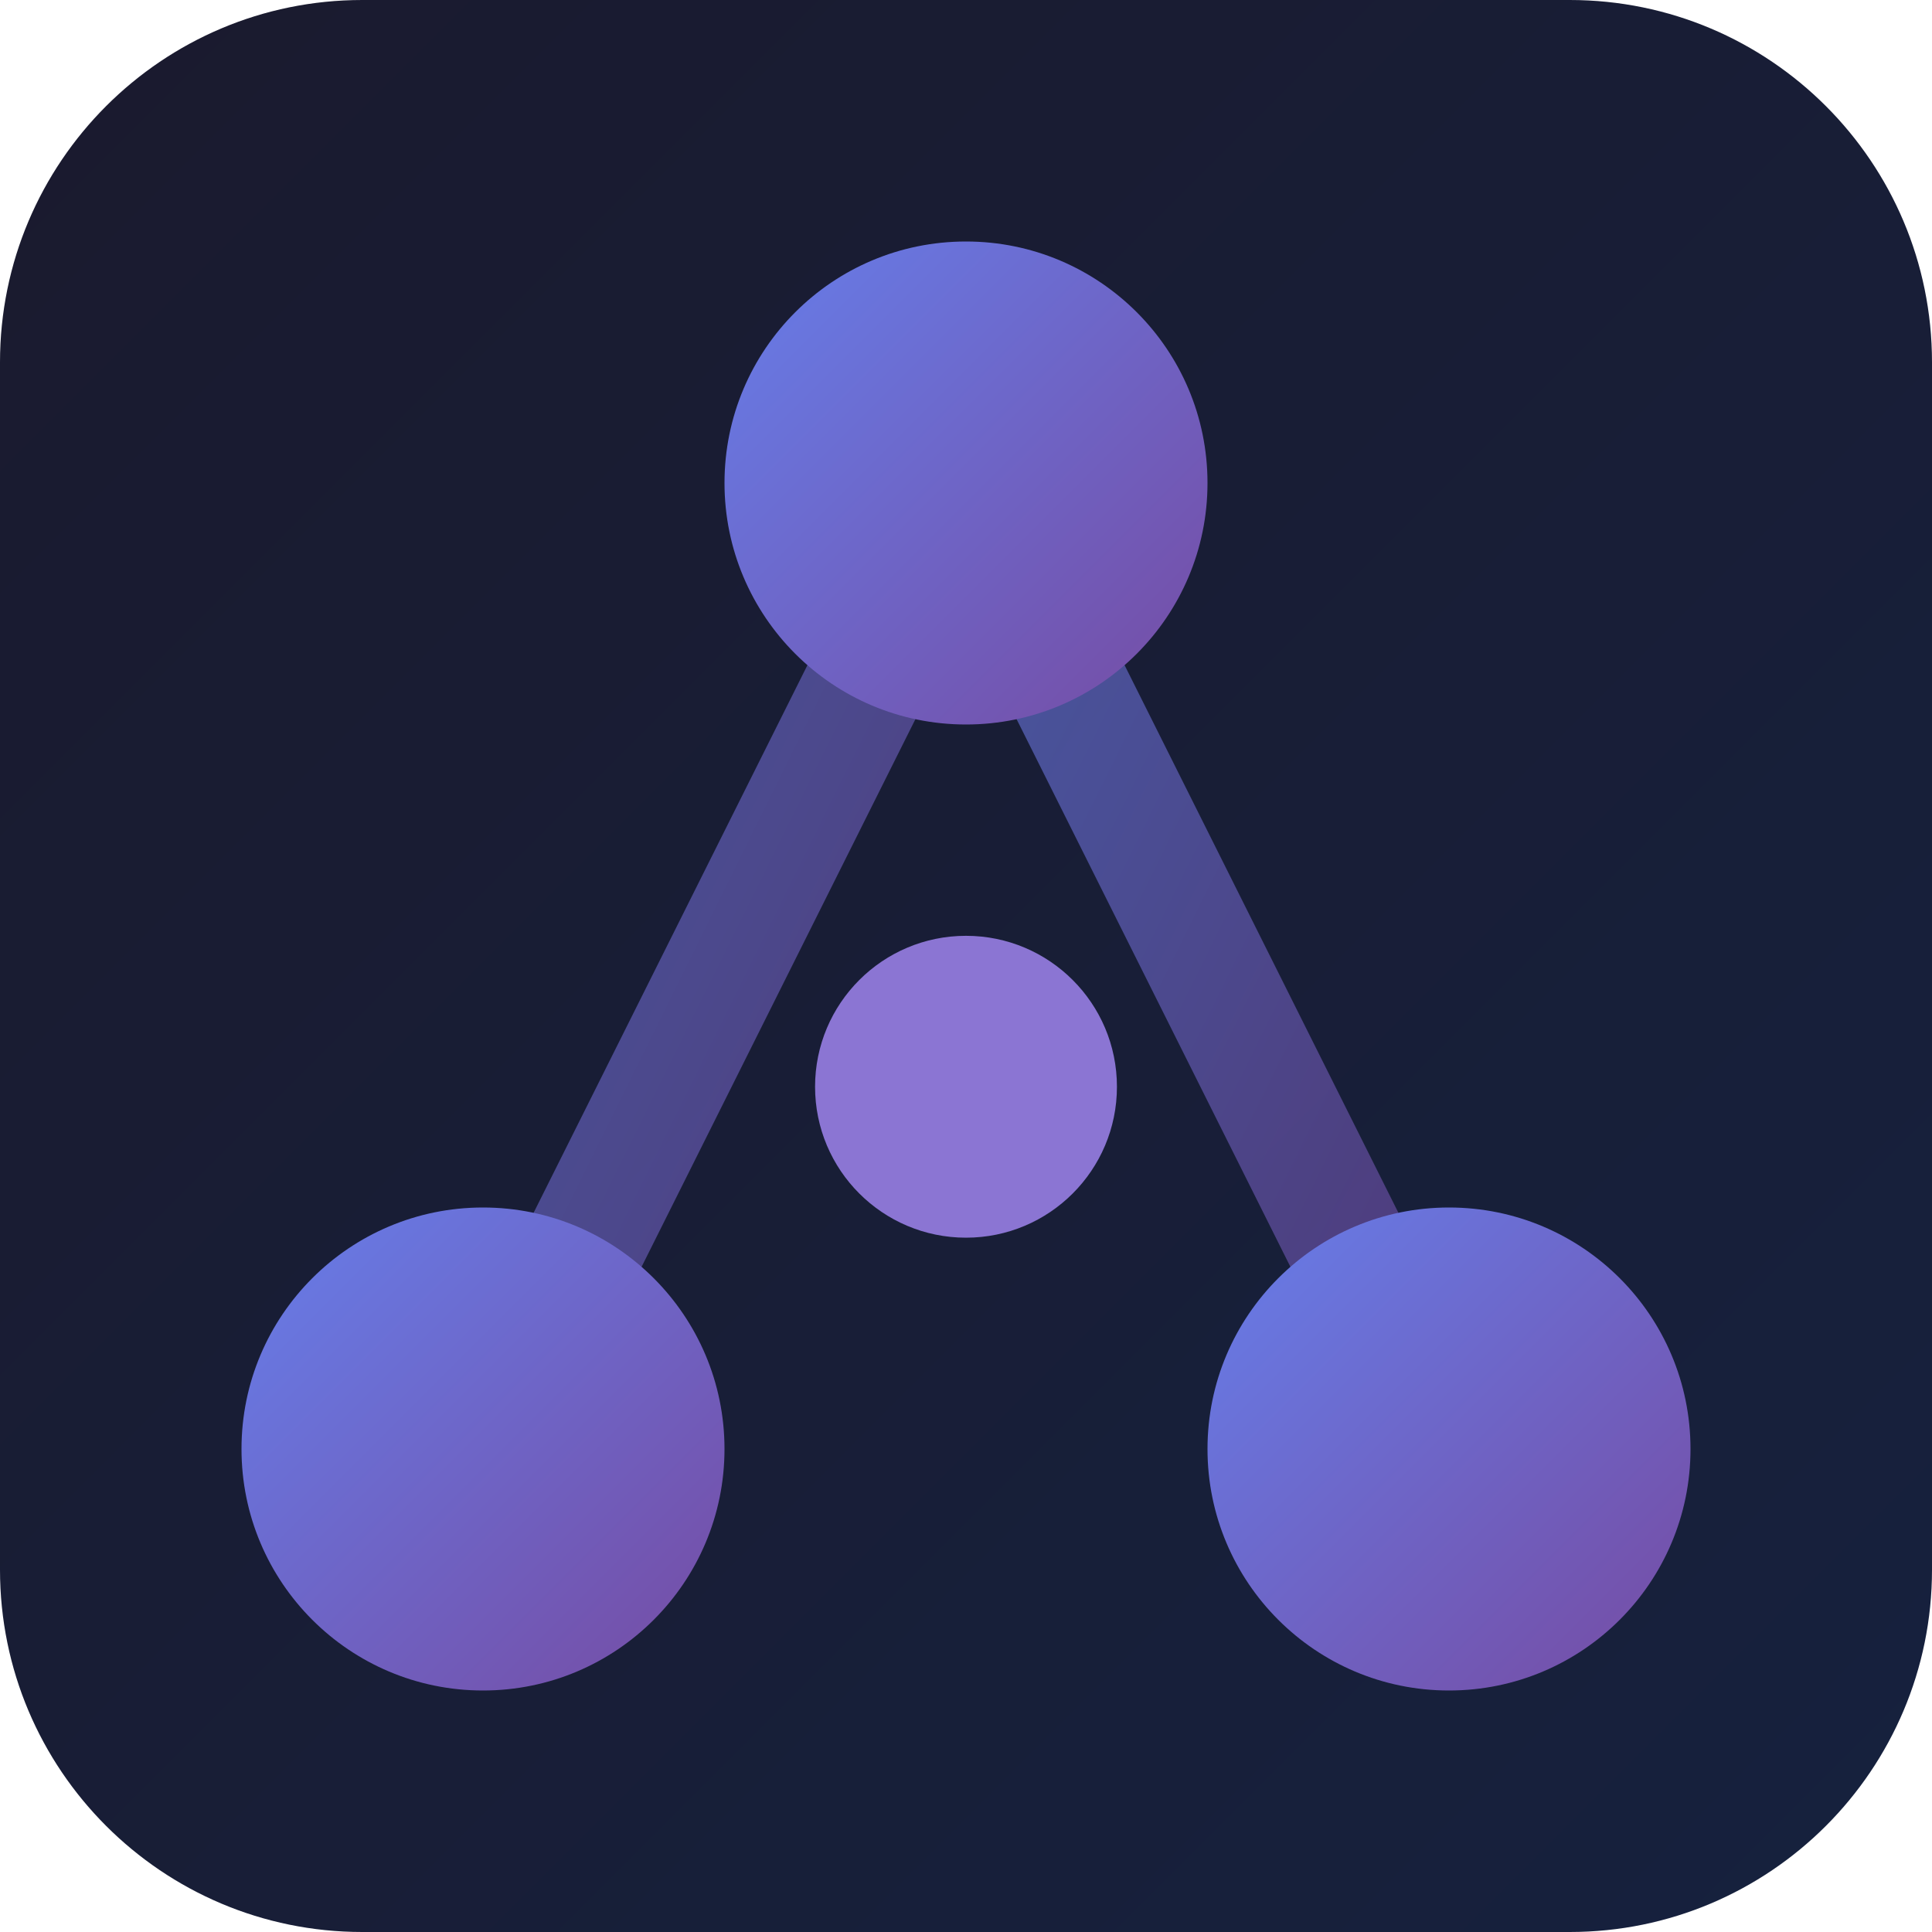
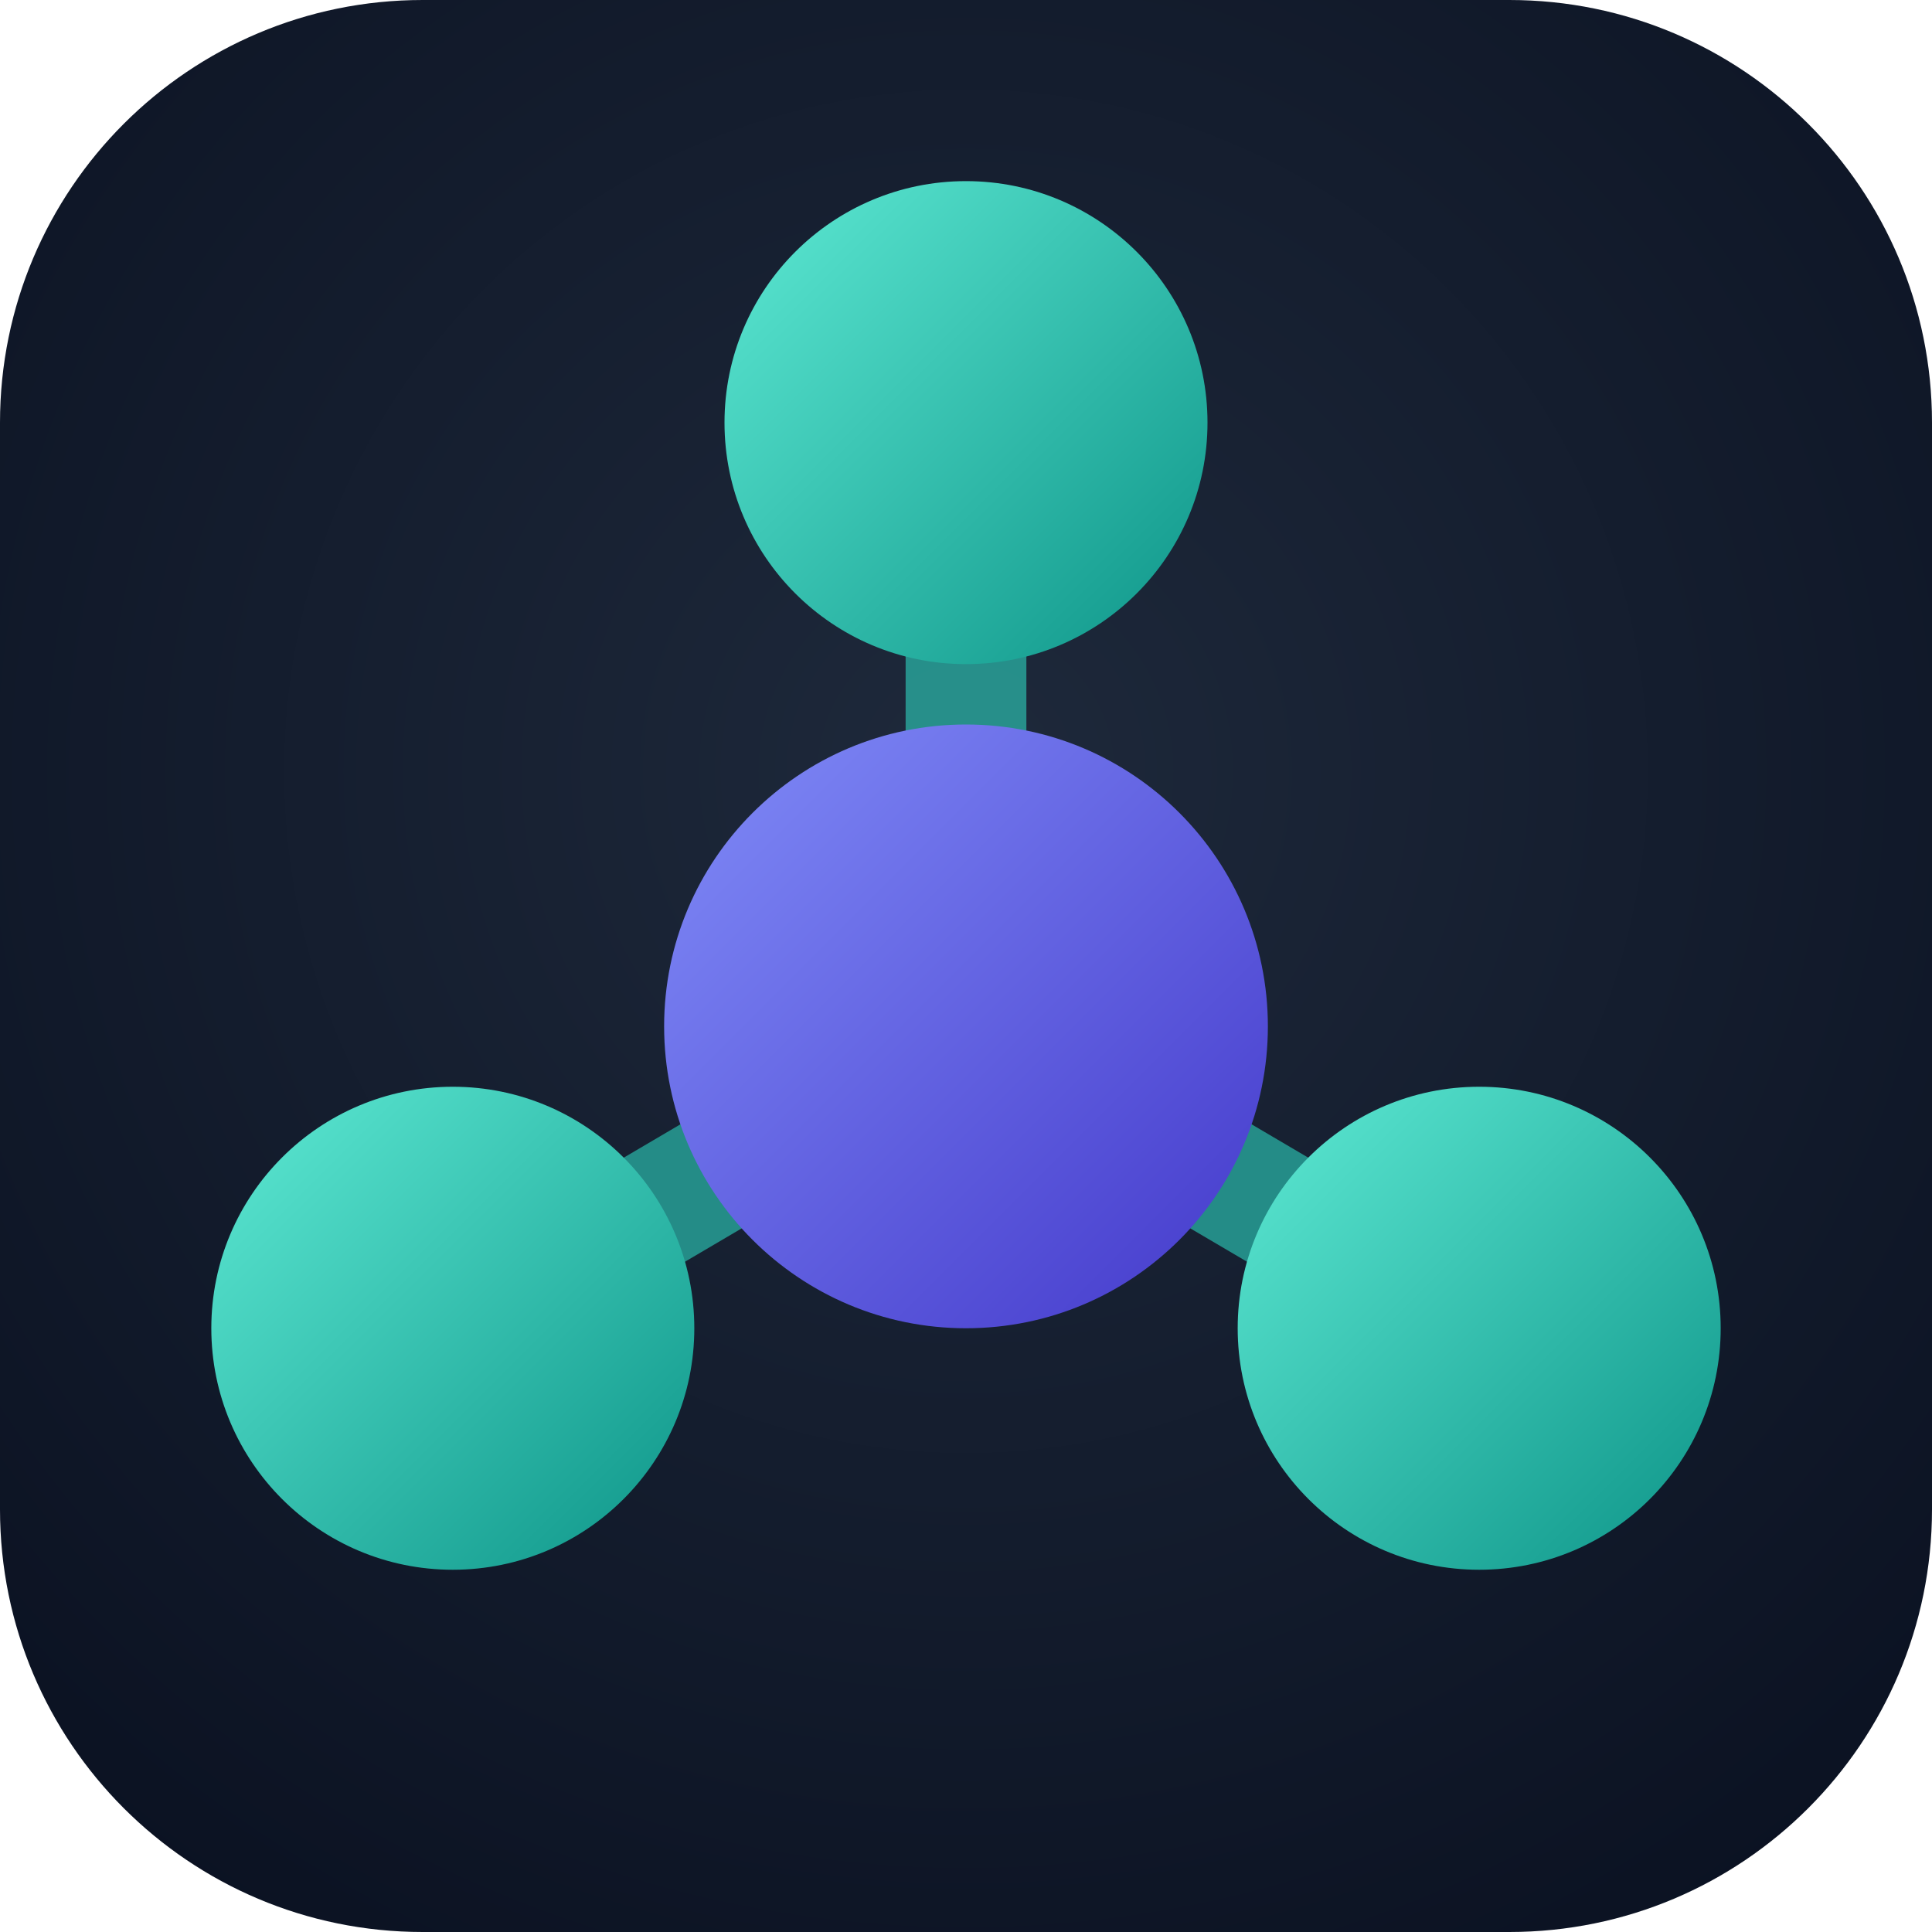
- <svg xmlns="http://www.w3.org/2000/svg" viewBox="0 0 32 32">
+ <svg xmlns="http://www.w3.org/2000/svg" viewBox="0 0 32 32" role="img" aria-label="agents-ensemble">
  <defs>
-     <linearGradient id="bg" x1="0%" y1="0%" x2="100%" y2="100%">
-       <stop offset="0%" stop-color="#1a1a2e" />
-       <stop offset="100%" stop-color="#16213e" />
+     <radialGradient id="bg" cx="50%" cy="40%" r="70%">
+       <stop offset="0%" stop-color="#1e293b" />
+       <stop offset="100%" stop-color="#0b1222" />
+     </radialGradient>
+     <linearGradient id="node" x1="0%" y1="0%" x2="100%" y2="100%">
+       <stop offset="0%" stop-color="#5eead4" />
+       <stop offset="100%" stop-color="#0d9488" />
    </linearGradient>
-     <linearGradient id="node" x1="0%" y1="0%" x2="100%" y2="100%">
-       <stop offset="0%" stop-color="#667eea" />
-       <stop offset="100%" stop-color="#764ba2" />
-     </linearGradient>
-     <linearGradient id="link" x1="0%" y1="0%" x2="100%" y2="100%">
-       <stop offset="0%" stop-color="#667eea" stop-opacity="0.6" />
-       <stop offset="100%" stop-color="#764ba2" stop-opacity="0.6" />
+     <linearGradient id="hub" x1="0%" y1="0%" x2="100%" y2="100%">
+       <stop offset="0%" stop-color="#818cf8" />
+       <stop offset="100%" stop-color="#4338ca" />
    </linearGradient>
  </defs>
-   <rect width="32" height="32" rx="6" fill="url(#bg)" />
-   <line x1="16" y1="8" x2="8" y2="24" stroke="url(#link)" stroke-width="2" stroke-linecap="round" />
-   <line x1="16" y1="8" x2="24" y2="24" stroke="url(#link)" stroke-width="2" stroke-linecap="round" />
-   <line x1="8" y1="24" x2="24" y2="24" stroke="url(#link)" stroke-width="2" stroke-linecap="round" />
-   <circle cx="16" cy="8" r="4" fill="url(#node)" />
-   <circle cx="8" cy="24" r="4" fill="url(#node)" />
-   <circle cx="24" cy="24" r="4" fill="url(#node)" />
-   <circle cx="16" cy="18" r="2.5" fill="#a78bfa" opacity="0.8" />
+   <rect width="32" height="32" rx="7" fill="url(#bg)" />
+   <g stroke="#2dd4bf" stroke-width="2" stroke-linecap="round" opacity="0.6">
+     <line x1="16" y1="7" x2="16" y2="17" />
+     <line x1="7.5" y1="22" x2="16" y2="17" />
+     <line x1="24.5" y1="22" x2="16" y2="17" />
+   </g>
+   <circle cx="16" cy="7" r="4" fill="url(#node)" />
+   <circle cx="7.5" cy="22" r="4" fill="url(#node)" />
+   <circle cx="24.5" cy="22" r="4" fill="url(#node)" />
+   <circle cx="16" cy="17" r="5" fill="url(#hub)" />
</svg>
